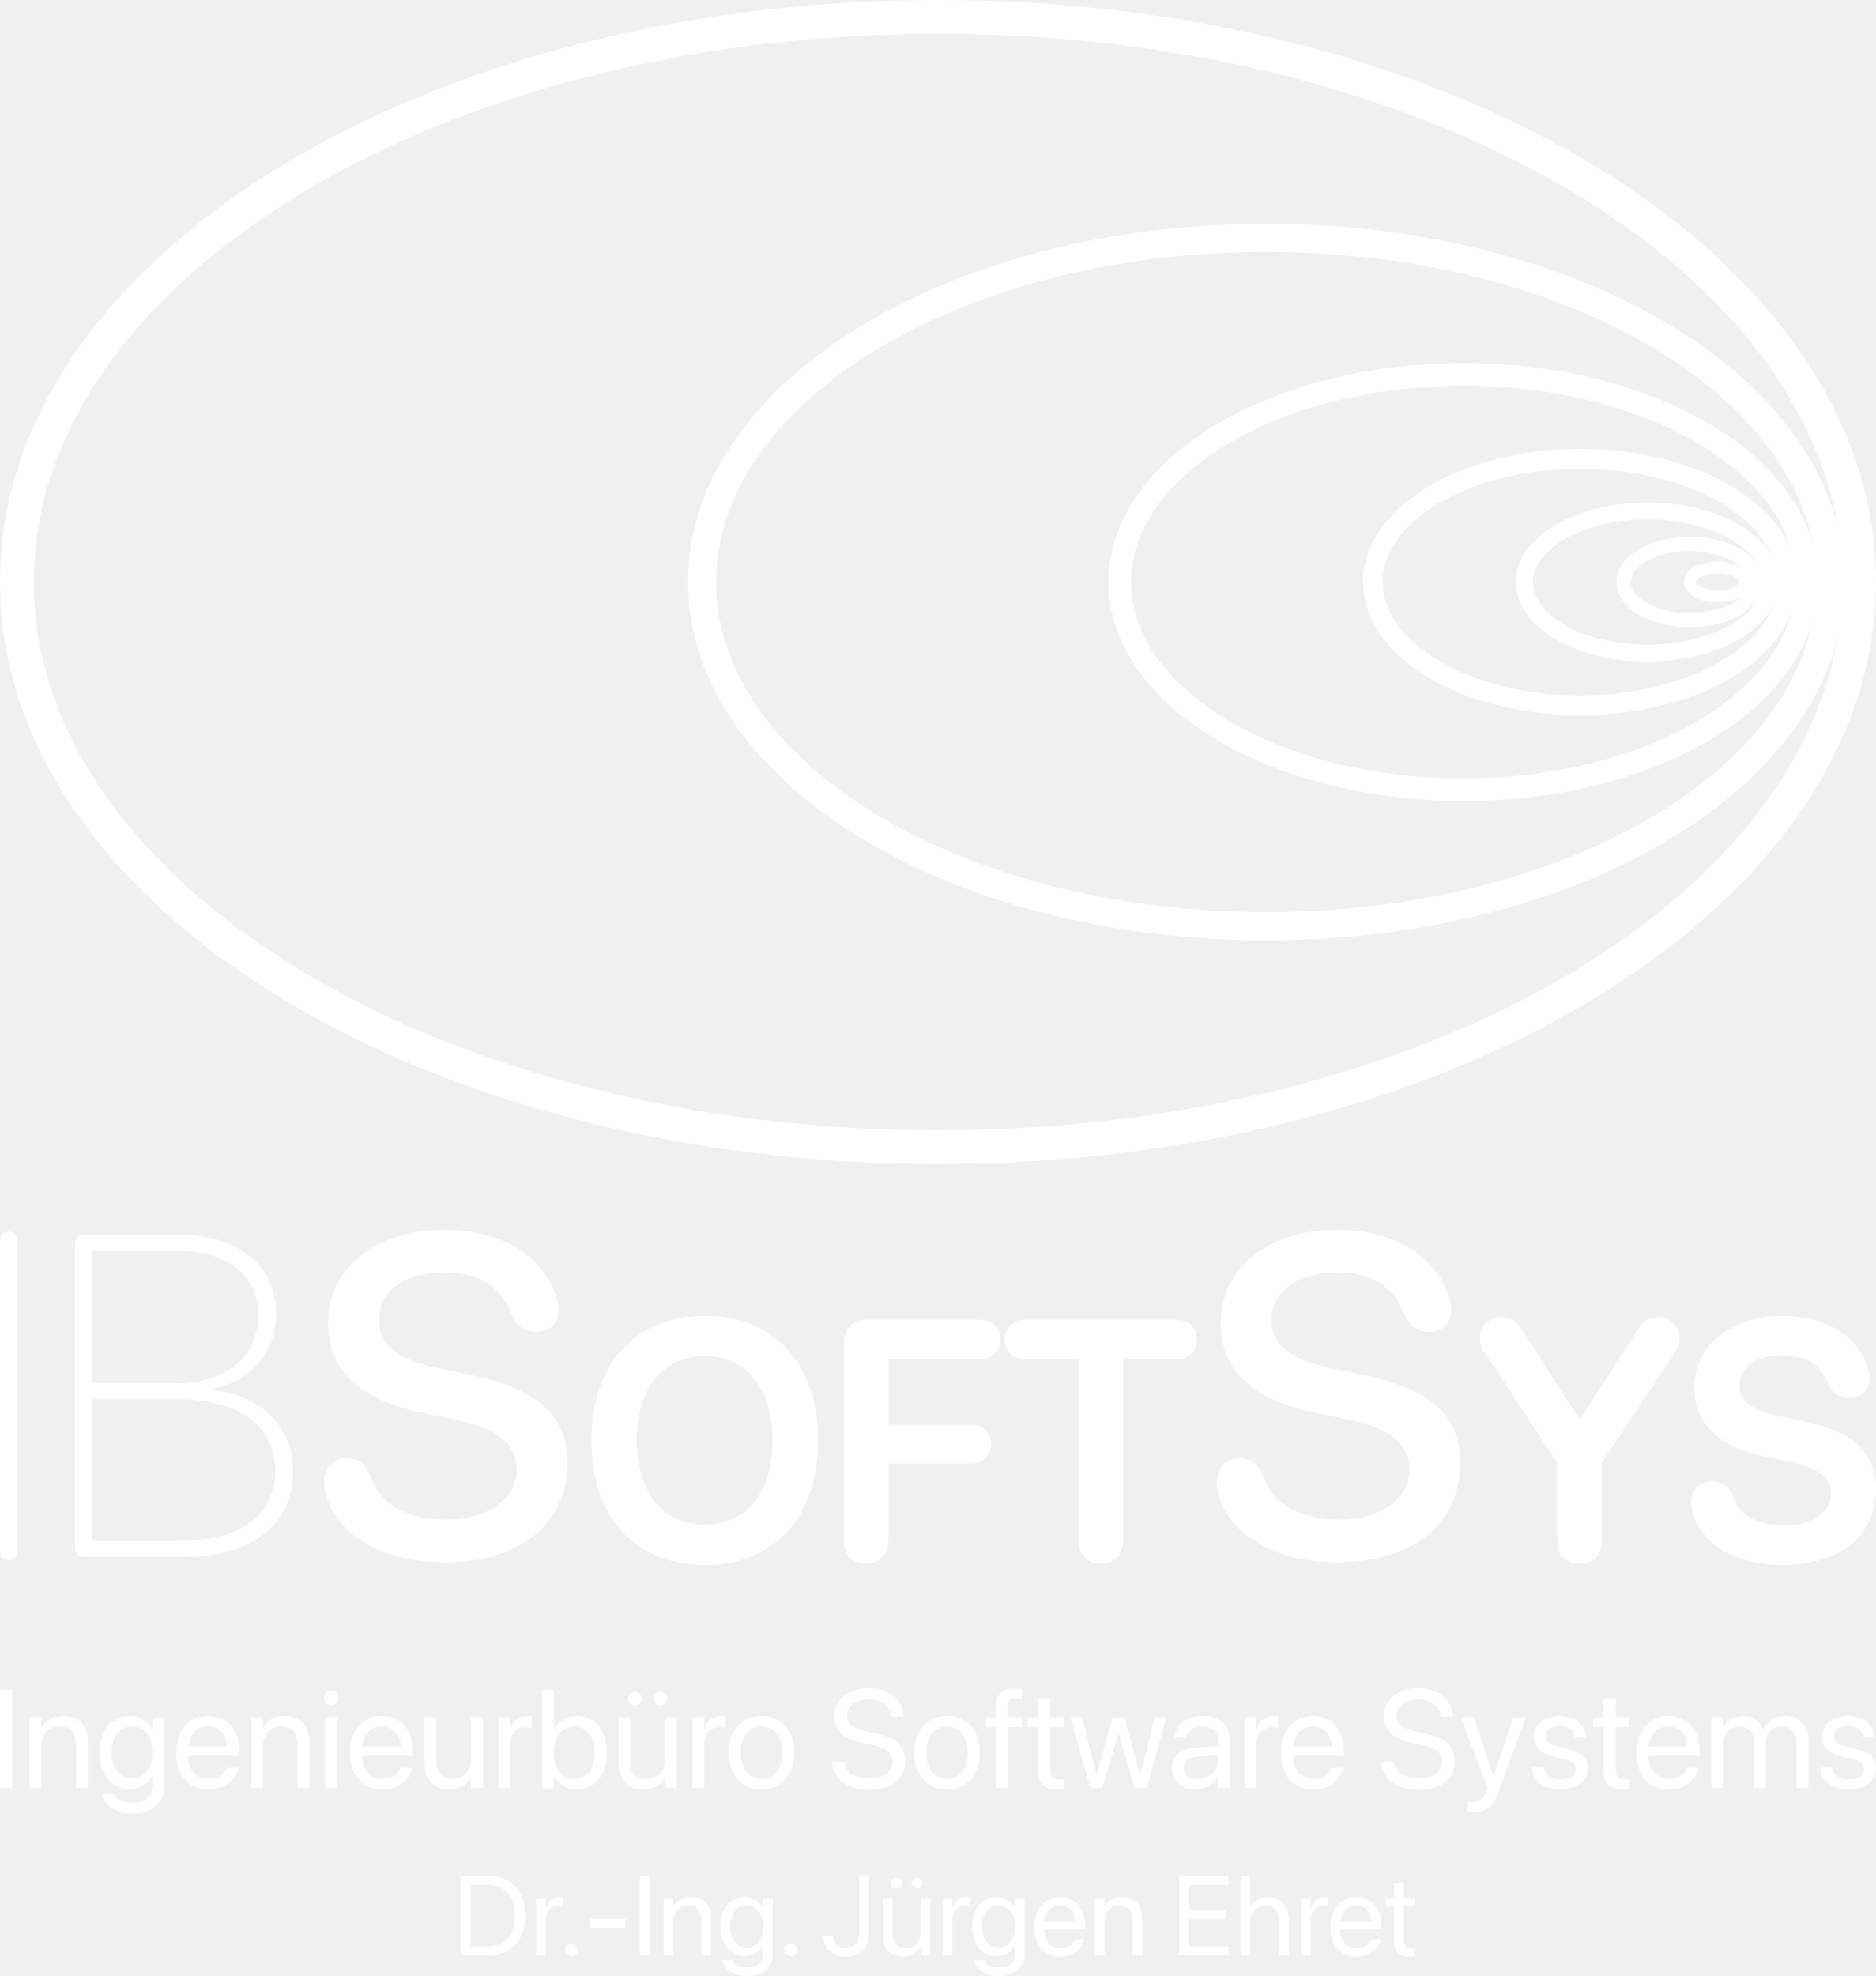
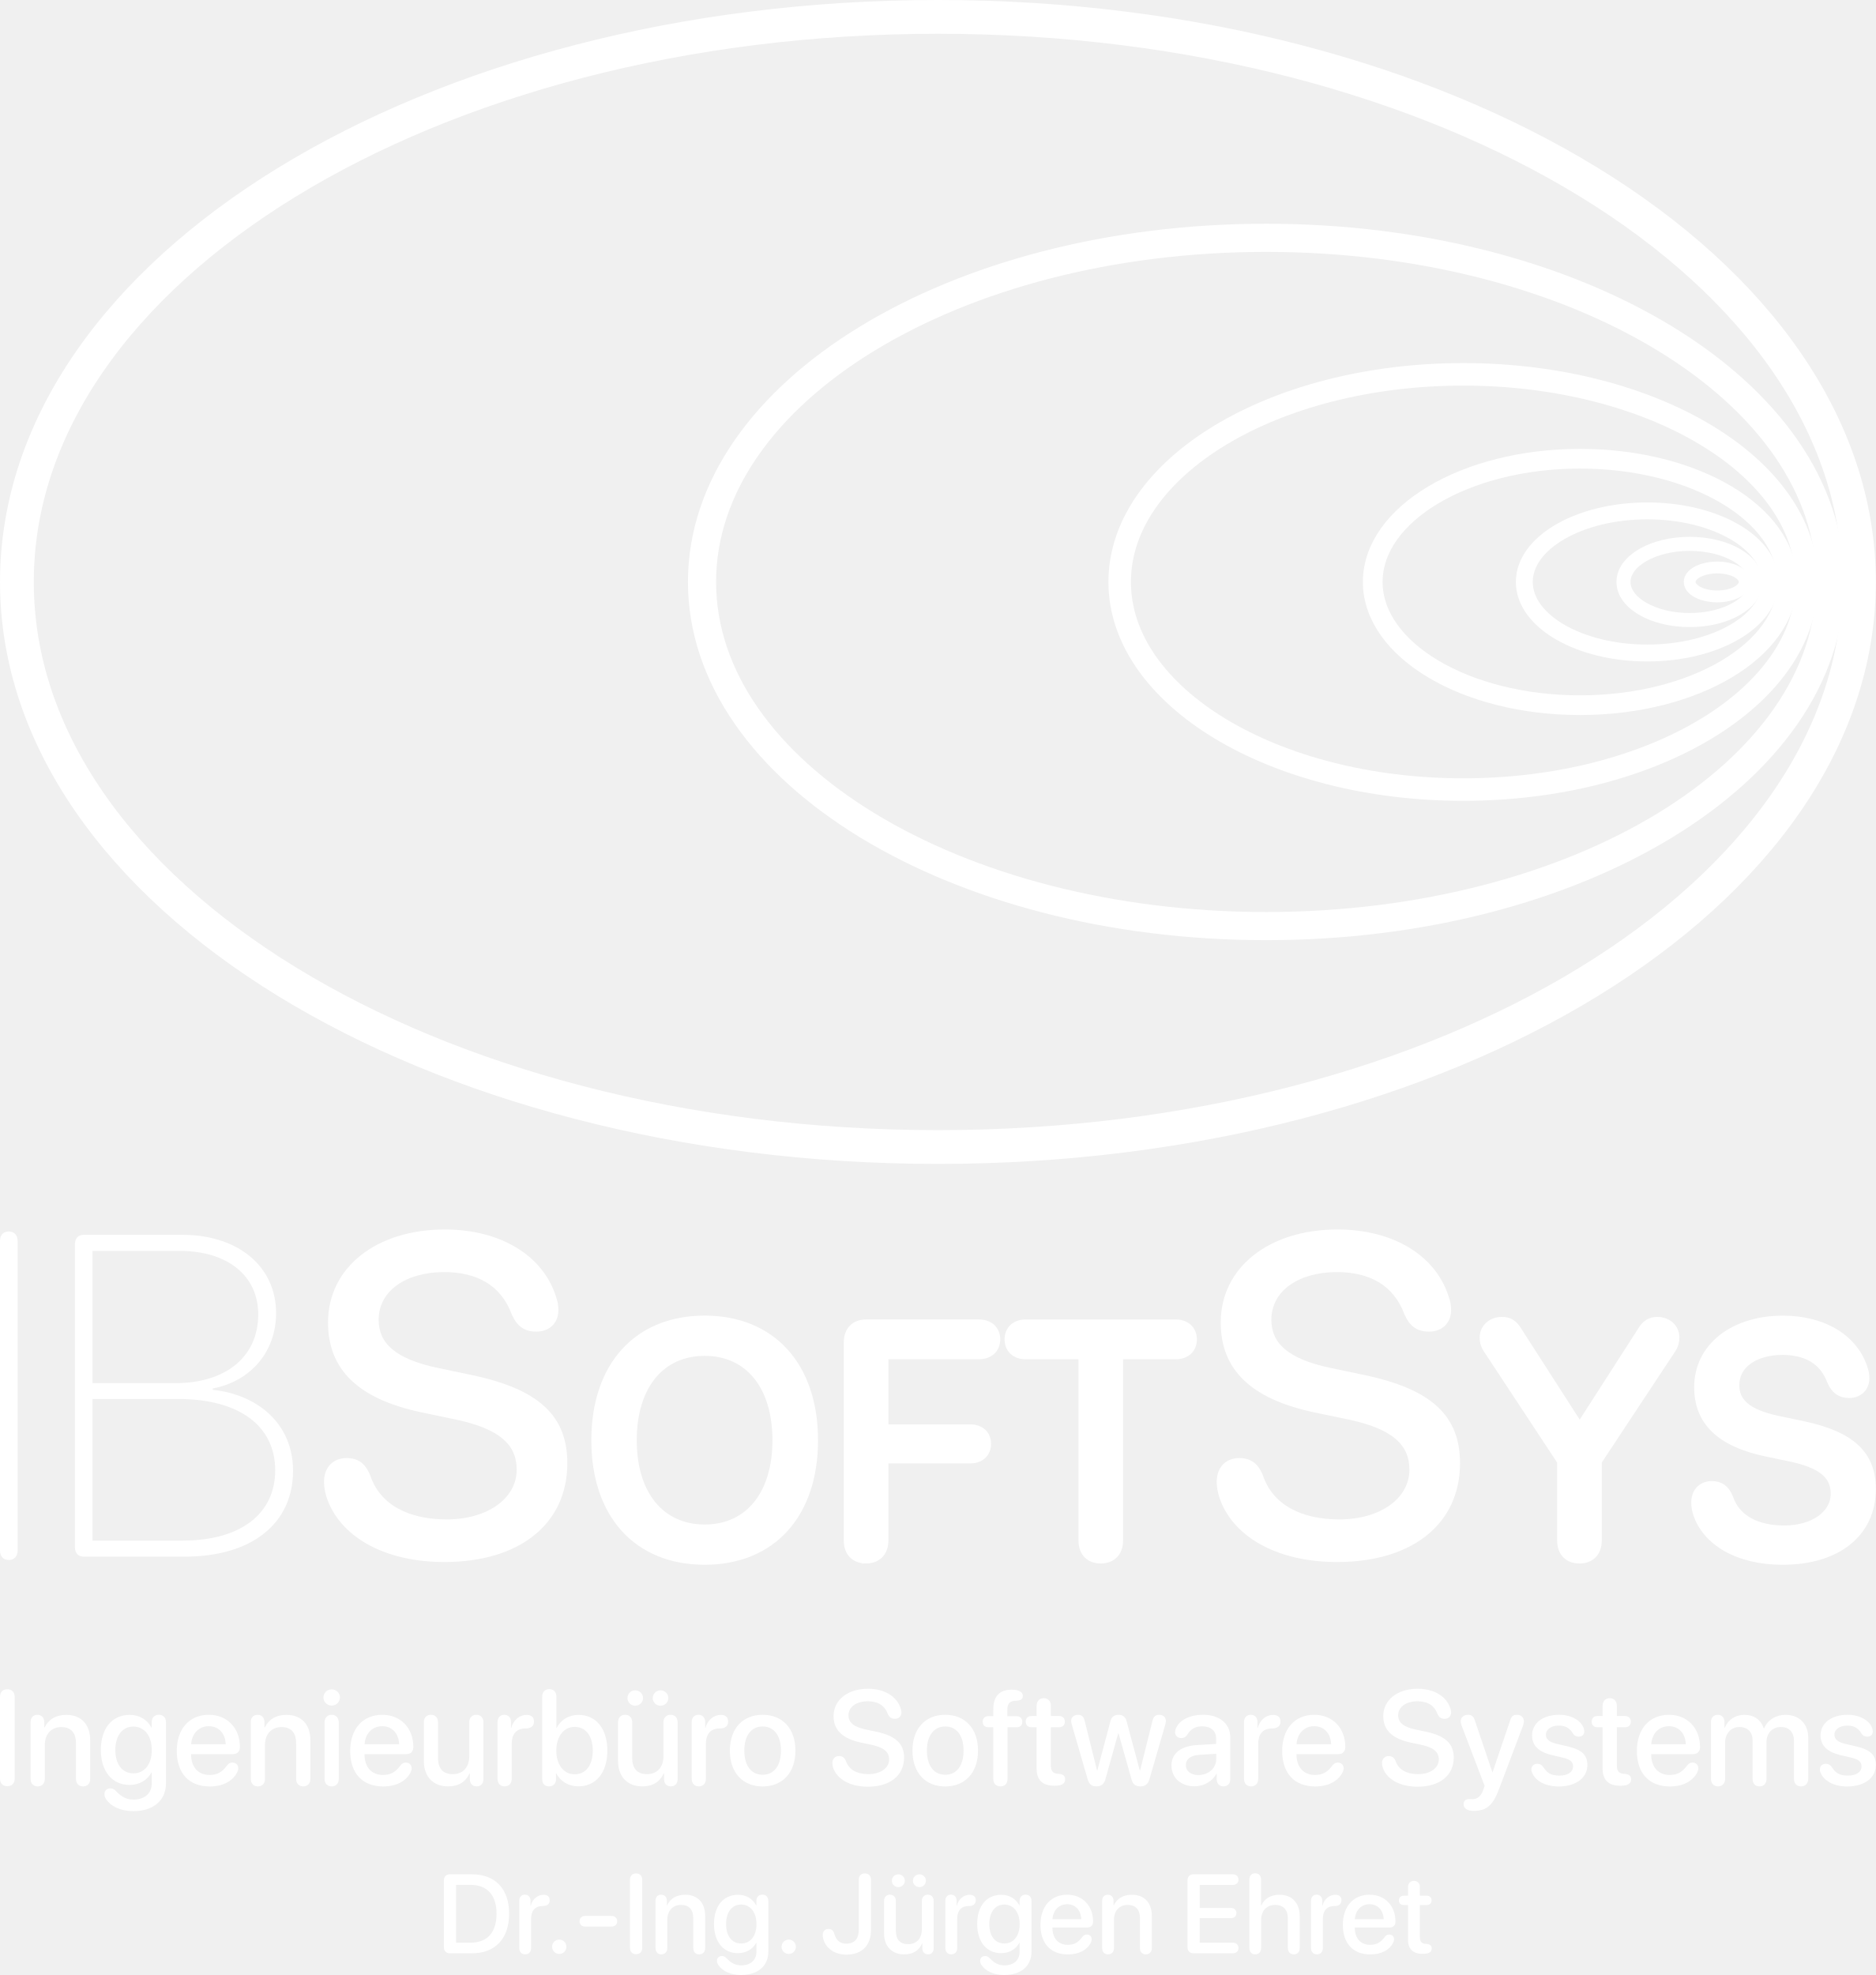
- <svg xmlns="http://www.w3.org/2000/svg" width="333.173" height="350.857" viewBox="0 0 88.152 92.831">
+ <svg xmlns="http://www.w3.org/2000/svg" width="333.173" height="350.737" viewBox="0 0 88.152 92.799">
  <defs>
    <path id="G" d="M-42 1608h588v290H-42z" />
    <path id="b" d="M1600.665 5530.211h158.58v94.55H1600.665z" />
    <path id="a" d="M157-13h55v40h-55z" />
    <path id="c" d="M157-13h55v40h-55z" />
    <path id="d" d="M1600.665 5530.211h158.58v94.55H1600.665z" />
    <path id="e" d="M157-13h55v40h-55z" />
    <path id="f" d="M1600.665 5530.211h158.58v94.55H1600.665z" />
    <path id="g" d="M157-13h55v40h-55z" />
    <path id="h" d="M1600.665 5530.211h158.58v94.55H1600.665z" />
    <path id="i" d="M157-13h55v40h-55z" />
    <path id="j" d="M1600.665 5530.211h158.58v94.55H1600.665z" />
    <path id="k" d="M157-13h55v40h-55z" />
    <path id="l" d="M1600.665 5530.211h158.58v94.55H1600.665z" />
    <path id="m" d="M157-13h55v40h-55z" />
    <path id="n" d="M1600.665 5530.211h158.58v94.55H1600.665z" />
    <path id="o" d="M157-13h55v40h-55z" />
    <path id="p" d="M1600.665 5530.211h158.58v94.55H1600.665z" />
    <path id="q" d="M157-13h55v40h-55z" />
    <path id="r" d="M1600.665 5530.211h158.58v94.55H1600.665z" />
    <path id="s" d="M157-13h55v40h-55z" />
    <path id="t" d="M1600.665 5530.211h158.58v94.55H1600.665z" />
    <path id="u" d="M157-13h55v40h-55z" />
    <path id="v" d="M1600.665 5530.211h158.58v94.55H1600.665z" />
    <path id="w" d="M157-13h55v40h-55z" />
    <path id="x" d="M1600.665 5530.211h158.58v94.55H1600.665z" />
    <path id="y" d="M157-13h55v40h-55z" />
    <path id="z" d="M1600.665 5530.211h158.58v94.55H1600.665z" />
    <path id="A" d="M157-13h55v40h-55z" />
    <path id="B" d="M1600.665 5530.211h158.58v94.55H1600.665z" />
    <path id="C" d="M157-13h55v40h-55z" />
    <path id="D" d="M1600.665 5530.211h158.58v94.55H1600.665z" />
    <path id="E" d="M157-13h55v40h-55z" />
    <path id="F" d="M1600.665 5530.211h158.58v94.55H1600.665z" />
    <marker id="H" orient="auto" refX="0" refY="0" style="overflow:visible">
      <path d="m0 0 5-5-17.5 5L5 5Z" style="fill:context-stroke;fill-rule:evenodd;stroke:context-stroke;stroke-width:1pt" transform="matrix(-.8 0 0 -.8 -10 0)" />
    </marker>
    <marker id="I" orient="auto" refX="0" refY="0" style="overflow:visible">
      <path d="m0 0 5-5-17.5 5L5 5Z" style="fill:context-stroke;fill-rule:evenodd;stroke:context-stroke;stroke-width:1pt" transform="matrix(-.8 0 0 -.8 -10 0)" />
    </marker>
  </defs>
  <g style="display:inline">
    <g transform="translate(-8.024842 -5.783887)">
      <ellipse cx="52.101" cy="33.128" rx="43.282" ry="26.551" style="font-variation-settings:normal;display:inline;fill:none;fill-opacity:1;stroke:#fff;stroke-width:1.587;stroke-linecap:butt;stroke-linejoin:miter;stroke-miterlimit:4;stroke-dasharray:none;stroke-dashoffset:0;stroke-opacity:1;stop-color:#000" />
      <ellipse cx="67.526" cy="33.128" rx="26.511" ry="16.17" style="font-variation-settings:normal;display:inline;fill:none;fill-opacity:1;stroke:#fff;stroke-width:1.323;stroke-linecap:butt;stroke-linejoin:miter;stroke-miterlimit:4;stroke-dasharray:none;stroke-dashoffset:0;stroke-opacity:1;stop-color:#000" />
      <ellipse cx="76.787" cy="33.128" rx="16.145" ry="9.755" style="font-variation-settings:normal;display:inline;fill:none;fill-opacity:1;stroke:#fff;stroke-width:1.058;stroke-linecap:butt;stroke-linejoin:miter;stroke-miterlimit:4;stroke-dasharray:none;stroke-dashoffset:0;stroke-opacity:1;stop-color:#000" />
      <ellipse cx="82.273" cy="33.128" rx="9.739" ry="5.79" style="font-variation-settings:normal;display:inline;fill:none;fill-opacity:1;stroke:#fff;stroke-width:.926;stroke-linecap:butt;stroke-linejoin:miter;stroke-miterlimit:4;stroke-dasharray:none;stroke-dashoffset:0;stroke-opacity:1;stop-color:#000" />
      <ellipse cx="85.437" cy="33.128" rx="5.78" ry="3.339" style="font-variation-settings:normal;display:inline;fill:none;fill-opacity:1;stroke:#fff;stroke-width:.794;stroke-linecap:butt;stroke-linejoin:miter;stroke-miterlimit:4;stroke-dasharray:none;stroke-dashoffset:0;stroke-opacity:1;stop-color:#000" />
      <ellipse cx="87.427" cy="33.128" rx="3.109" ry="1.79" style="font-variation-settings:normal;display:inline;fill:none;fill-opacity:1;stroke:#fff;stroke-width:.661;stroke-linecap:butt;stroke-linejoin:miter;stroke-miterlimit:4;stroke-dasharray:none;stroke-dashoffset:0;stroke-opacity:1;stop-color:#000" />
      <ellipse cx="88.722" cy="33.128" rx="1.293" ry=".68" style="font-variation-settings:normal;display:inline;fill:none;fill-opacity:1;stroke:#fff;stroke-width:.556;stroke-linecap:butt;stroke-linejoin:miter;stroke-miterlimit:4;stroke-dasharray:none;stroke-dashoffset:0;stroke-opacity:1;stop-color:#000" />
    </g>
    <path d="M8.434 81.73c.252 0 .419-.168.419-.44V66.733c0-.272-.168-.44-.419-.44s-.409.168-.409.44v14.556c0 .272.157.44.409.44zM11.955 81.572h4.737c3.175 0 5.104-1.561 5.104-4.035 0-2.19-1.635-3.574-3.773-3.804v-.063c1.802-.346 2.976-1.74 2.976-3.542 0-2.19-1.782-3.678-4.412-3.678h-4.632c-.252 0-.409.168-.409.44v14.242c0 .272.157.44.409.44zm.419-8.153v-6.214h4.087c2.253 0 3.699 1.163 3.699 2.987 0 1.991-1.53 3.228-3.898 3.228zm0 7.399v-6.655h4.024c2.871 0 4.559 1.268 4.559 3.353 0 2.033-1.614 3.301-4.339 3.301z" style="font-weight:200;font-size:19.05px;line-height:1.25;font-family:Lato;-inkscape-font-specification:&quot;SF Pro Rounded Ultra-Light&quot;;text-align:center;letter-spacing:0;text-anchor:middle;fill:#fff;stroke:none;stroke-width:.205" transform="translate(-8.024842 -8.42972)" />
    <path d="M28.911 81.824c3.532 0 5.774-1.792 5.774-4.642 0-2.201-1.299-3.469-4.475-4.139l-1.645-.346c-1.96-.419-2.746-1.153-2.746-2.253 0-1.383 1.31-2.243 3.081-2.243 1.509 0 2.662.597 3.175 1.991.241.545.587.807 1.153.807.608 0 1.037-.398 1.037-1.006 0-.22-.031-.398-.084-.545-.587-2.023-2.641-3.249-5.25-3.249-3.217 0-5.491 1.781-5.491 4.37 0 2.18 1.373 3.584 4.391 4.223l1.656.346c2.023.44 2.819 1.174 2.819 2.347 0 1.352-1.373 2.337-3.291 2.337-1.75 0-3.123-.66-3.595-2.075-.231-.566-.576-.807-1.111-.807-.639 0-1.058.44-1.058 1.121 0 .252.052.503.126.734.587 1.761 2.599 3.029 5.533 3.029z" style="font-weight:500;font-size:19.05px;line-height:1.25;font-family:Lato;-inkscape-font-specification:&quot;SF Pro Rounded Medium&quot;;text-align:center;letter-spacing:0;text-anchor:middle;fill:#fff;stroke:none;stroke-width:.205" transform="translate(-8.024842 -8.42972)" />
    <path d="M41.14 81.754c3.148 0 5.128-2.169 5.128-5.651 0-3.482-1.98-5.659-5.128-5.659-3.155 0-5.128 2.177-5.128 5.659 0 3.482 1.972 5.651 5.128 5.651zm0-1.494c-2.078 0-3.391-1.608-3.391-4.157 0-2.556 1.312-4.164 3.391-4.164 2.078 0 3.383 1.608 3.383 4.164 0 2.549-1.305 4.157-3.383 4.157zM48.725 81.694c.523 0 .85-.334.85-.88v-3.823h4.058c.455 0 .766-.281.766-.721 0-.432-.311-.713-.766-.713h-4.058v-3.459h4.46c.47 0 .796-.288.796-.736 0-.448-.319-.736-.796-.736h-5.31c-.531 0-.85.334-.85.88v9.307c0 .546.319.88.85.88zM59.754 81.694c.523 0 .85-.334.85-.88v-8.715h2.678c.47 0 .789-.288.789-.736 0-.448-.319-.736-.789-.736h-7.062c-.47 0-.789.288-.789.736 0 .448.319.736.789.736h2.685v8.715c0 .546.319.88.85.88z" style="font-weight:500;font-size:20.108px;line-height:1.25;font-family:Lato;-inkscape-font-specification:&quot;SF Pro Rounded Medium&quot;;text-align:center;letter-spacing:0;text-anchor:middle;fill:#fff;stroke:#fff;stroke-width:.397;stroke-miterlimit:4;stroke-dasharray:none;stroke-opacity:1" transform="translate(-8.024842 -8.42972)" />
    <path d="M70.862 81.824c3.532 0 5.774-1.792 5.774-4.642 0-2.201-1.299-3.469-4.475-4.139l-1.645-.346c-1.96-.419-2.746-1.153-2.746-2.253 0-1.383 1.31-2.243 3.081-2.243 1.509 0 2.662.597 3.175 1.991.241.545.587.807 1.153.807.608 0 1.037-.398 1.037-1.006 0-.22-.031-.398-.084-.545-.587-2.023-2.641-3.249-5.25-3.249-3.217 0-5.491 1.781-5.491 4.37 0 2.18 1.373 3.584 4.391 4.223l1.656.346c2.023.44 2.819 1.174 2.819 2.347 0 1.352-1.373 2.337-3.291 2.337-1.75 0-3.123-.66-3.595-2.075-.231-.566-.576-.807-1.111-.807-.639 0-1.058.44-1.058 1.121 0 .252.052.503.126.734.587 1.761 2.599 3.029 5.533 3.029z" style="font-weight:500;font-size:27.781px;line-height:1.25;font-family:Lato;-inkscape-font-specification:&quot;SF Pro Rounded Medium&quot;;text-align:center;letter-spacing:0;text-anchor:middle;fill:#fff;stroke:none;stroke-width:.205" transform="translate(-8.024842 -8.42972)" />
    <path d="M82.249 81.694c.531 0 .85-.334.85-.88v-3.724l3.474-5.257c.129-.197.174-.372.174-.561 0-.44-.364-.766-.834-.766-.334 0-.546.137-.751.478L82.287 75.459h-.053l-2.875-4.475c-.212-.349-.41-.478-.759-.478-.478 0-.842.326-.842.774 0 .19.046.364.174.554l3.466 5.257v3.724c0 .546.326.88.85.88zM91.799 81.754c2.556 0 4.179-1.297 4.179-3.36 0-1.593-.941-2.511-3.239-2.996l-1.191-.25c-1.418-.303-1.987-.834-1.987-1.631 0-1.001.948-1.623 2.23-1.623 1.092 0 1.927.432 2.298 1.441.174.394.425.584.834.584.44 0 .751-.288.751-.728 0-.159-.023-.288-.061-.394-.425-1.464-1.911-2.351-3.8-2.351-2.329 0-3.975 1.289-3.975 3.163 0 1.578.994 2.594 3.178 3.057l1.198.25c1.464.319 2.04.85 2.04 1.699 0 .979-.994 1.691-2.382 1.691-1.267 0-2.26-.478-2.602-1.502-.167-.41-.417-.584-.804-.584-.463 0-.766.319-.766.812 0 .182.038.364.091.531.425 1.274 1.881 2.192 4.005 2.192z" style="font-weight:500;font-size:20.108px;line-height:1.25;font-family:Lato;-inkscape-font-specification:&quot;SF Pro Rounded Medium&quot;;text-align:center;letter-spacing:0;text-anchor:middle;fill:#fff;stroke:#fff;stroke-width:.397;stroke-miterlimit:4;stroke-dasharray:none;stroke-opacity:1" transform="translate(-8.024842 -8.42972)" />
-     <path d="M8.025 89.788h.576v-4.619h-.576ZM9.411 89.788h.557V87.829c0-.567.342-.941.867-.941.512 0 .765.298.765.839v2.061h.557v-2.16c0-.759-.422-1.232-1.152-1.232-.506 0-.845.227-1.024.538h-.013v-.474h-.557ZM14.276 90.973c.903 0 1.469-.506 1.469-1.277v-3.236h-.557v.563h-.013c-.205-.371-.576-.627-1.047-.627-.845 0-1.424.672-1.424 1.706v.003c0 1.04.573 1.716 1.411 1.716.477 0 .861-.237 1.059-.605h.013v.426c0 .515-.333.839-.919.839-.454 0-.771-.147-.877-.387l-.013-.029H12.819l.006.029c.109.493.627.88 1.45.88zm-.038-1.645c-.592 0-.963-.467-.963-1.223v-.003c0-.739.371-1.213.963-1.213.563 0 .951.48.951 1.213v.003c0 .739-.384 1.223-.951 1.223zM17.835 89.852c.727 0 1.271-.435 1.379-.986l.006-.032h-.547l-.01.029c-.096.285-.394.496-.816.496-.592 0-.97-.4-.983-1.085h2.397v-.205c0-.999-.554-1.674-1.463-1.674-.909 0-1.498.707-1.498 1.738v.003c0 1.047.576 1.716 1.533 1.716zm-.038-2.964c.486 0 .845.304.899.951h-1.821c.061-.621.438-.951.922-.951zM19.819 89.788h.557V87.829c0-.567.342-.941.867-.941.512 0 .765.298.765.839v2.061h.557v-2.16c0-.759-.422-1.232-1.152-1.232-.506 0-.845.227-1.024.538h-.013v-.474h-.557zM23.59 85.896c.195 0 .349-.157.349-.349 0-.195-.154-.349-.349-.349-.192 0-.349.154-.349.349 0 .192.157.349.349.349zm-.278 3.892h.557v-3.329h-.557zM26.003 89.852c.727 0 1.271-.435 1.379-.986l.006-.032h-.547l-.01.029c-.096.285-.394.496-.816.496-.592 0-.97-.4-.983-1.085h2.397v-.205c0-.999-.554-1.674-1.463-1.674-.909 0-1.498.707-1.498 1.738v.003c0 1.047.576 1.716 1.533 1.716zm-.038-2.964c.486 0 .845.304.899.951h-1.821c.061-.621.438-.951.922-.951zM29.123 89.852c.506 0 .845-.227 1.024-.538h.013v.474h.557v-3.329h-.557v1.959c0 .567-.342.941-.867.941-.512 0-.765-.298-.765-.839v-2.061h-.557v2.16c0 .759.422 1.232 1.152 1.232zM31.444 89.788h.557v-2.055c0-.506.282-.807.714-.807.134 0 .253.016.298.032v-.541c-.045-.006-.128-.022-.224-.022-.374 0-.663.243-.775.627h-.013v-.563h-.557zM35.121 89.852c.851 0 1.415-.679 1.415-1.728v-.003c0-1.05-.57-1.725-1.405-1.725-.47 0-.858.237-1.066.621h-.013V85.17h-.557v4.619h.557v-.563h.013c.208.387.579.627 1.056.627zm-.109-.493c-.563 0-.963-.49-.963-1.235v-.003c0-.743.403-1.232.963-1.232.589 0 .954.474.954 1.232v.003c0 .765-.365 1.235-.954 1.235zM37.864 85.909c.179 0 .32-.144.32-.323s-.141-.32-.32-.32c-.179 0-.323.141-.323.32s.144.323.323.323zm1.191 0c.182 0 .323-.144.323-.323s-.141-.32-.323-.32c-.176 0-.32.141-.32.32s.144.323.32.323zm-.816 3.943c.506 0 .845-.227 1.024-.538h.013v.474h.557v-3.329h-.557v1.959c0 .567-.342.941-.867.941-.512 0-.765-.298-.765-.839v-2.061h-.557v2.16c0 .759.422 1.232 1.152 1.232zM40.559 89.788h.557v-2.055c0-.506.282-.807.714-.807.134 0 .253.016.298.032v-.541c-.045-.006-.128-.022-.224-.022-.374 0-.663.243-.775.627h-.013v-.563h-.557zM43.808 89.852c.919 0 1.54-.666 1.54-1.728v-.006c0-1.063-.624-1.722-1.543-1.722-.919 0-1.54.663-1.54 1.722v.006c0 1.059.618 1.728 1.543 1.728zm.003-.493c-.589 0-.976-.451-.976-1.235v-.006c0-.778.39-1.229.97-1.229.589 0 .973.448.973 1.229v.006c0 .781-.381 1.235-.967 1.235zM48.852 89.865c1.056 0 1.706-.518 1.706-1.338v-.003c0-.704-.397-1.088-1.344-1.296l-.512-.112c-.602-.131-.88-.368-.88-.746v-.003c0-.445.403-.739 1.021-.743.586 0 .979.278 1.05.749l.006.045h.576l-.003-.048c-.051-.755-.711-1.277-1.613-1.277-.951 0-1.623.531-1.626 1.29v.003c0 .675.422 1.082 1.325 1.28l.512.112c.634.141.899.368.899.775v.003c0 .477-.419.778-1.085.778-.669 0-1.117-.285-1.184-.749l-.006-.045h-.576l.003.045c.058.791.733 1.28 1.732 1.28zM52.527 89.852c.919 0 1.54-.666 1.54-1.728v-.006c0-1.063-.624-1.722-1.543-1.722-.919 0-1.54.663-1.54 1.722v.006c0 1.059.618 1.728 1.543 1.728zm.003-.493c-.589 0-.976-.451-.976-1.235v-.006c0-.778.39-1.229.97-1.229.589 0 .973.448.973 1.229v.006c0 .781-.381 1.235-.967 1.235zM54.809 89.788h.557v-2.868h.679v-.461h-.685v-.406c0-.33.154-.486.461-.486.086 0 .173.003.24.013v-.451c-.083-.013-.214-.022-.339-.022-.615 0-.912.304-.912.944v.41h-.464v.461h.464zM57.708 89.852c.109 0 .227-.013.298-.022v-.451c-.048.003-.112.013-.179.013-.298 0-.454-.099-.454-.454v-2.016h.634v-.461h-.634v-.899h-.576v.899h-.486v.461h.486v2.02c0 .637.301.912.912.912zM59.257 89.788h.567l.749-2.577h.013l.752 2.577h.567l.928-3.329h-.551l-.666 2.708h-.013l-.755-2.708h-.538l-.752 2.708h-.013l-.666-2.708h-.554zM64.193 89.852c.445 0 .845-.24 1.04-.605h.013v.541h.557v-2.301c0-.666-.493-1.091-1.28-1.091-.784 0-1.261.442-1.309.989l-.003.035h.538l.006-.029c.064-.298.333-.503.762-.503.464 0 .73.246.73.653v.278l-.954.054c-.765.045-1.207.4-1.207.967v.006c0 .605.445 1.005 1.107 1.005zm-.538-1.005v-.006c0-.31.256-.509.701-.535l.89-.054v.272c0 .483-.403.845-.928.845-.4 0-.663-.202-.663-.522zM66.51 89.788h.557v-2.055c0-.506.282-.807.714-.807.134 0 .253.016.298.032v-.541c-.045-.006-.128-.022-.224-.022-.374 0-.663.243-.775.627h-.013v-.563h-.557zM69.749 89.852c.727 0 1.271-.435 1.379-.986l.006-.032h-.547l-.01.029c-.096.285-.394.496-.816.496-.592 0-.97-.4-.983-1.085h2.397v-.205c0-.999-.554-1.674-1.463-1.674-.909 0-1.498.707-1.498 1.738v.003c0 1.047.576 1.716 1.533 1.716zm-.038-2.964c.486 0 .845.304.899.951h-1.821c.061-.621.438-.951.922-.951zM74.675 89.865c1.056 0 1.706-.518 1.706-1.338v-.003c0-.704-.397-1.088-1.344-1.296l-.512-.112c-.602-.131-.88-.368-.88-.746v-.003c0-.445.403-.739 1.021-.743.586 0 .979.278 1.05.749l.006.045h.576l-.003-.048c-.051-.755-.711-1.277-1.613-1.277-.951 0-1.623.531-1.626 1.29v.003c0 .675.422 1.082 1.325 1.28l.512.112c.634.141.899.368.899.775v.003c0 .477-.419.778-1.085.778-.669 0-1.117-.285-1.184-.749l-.006-.045h-.576l.003.045c.058.791.733 1.28 1.732 1.28zM77.29 90.908c.602 0 .893-.275 1.13-.912l1.299-3.537h-.586l-.922 2.772h-.013l-.919-2.772h-.595l1.235 3.332-.067.189c-.134.378-.33.467-.682.467-.067 0-.131-.01-.179-.019v.454c.07.013.189.026.298.026zM81.339 89.852c.743 0 1.293-.41 1.293-.992v-.003c0-.474-.243-.739-.915-.903l-.528-.128c-.368-.09-.519-.246-.519-.474v-.003c0-.294.25-.49.653-.49.413 0 .659.214.704.538l.003.022h.531l-.003-.042c-.042-.557-.506-.983-1.235-.983-.72 0-1.223.406-1.223.979v.003c0 .48.304.771.931.922l.528.128c.378.093.502.227.502.467v.003c0 .301-.269.49-.72.49-.454 0-.701-.195-.768-.528l-.006-.032h-.557l.003.029c.067.595.541.995 1.325.995zM84.286 89.852c.109 0 .227-.013.298-.022v-.451c-.048.003-.112.013-.179.013-.298 0-.454-.099-.454-.454v-2.016h.634v-.461h-.634v-.899h-.576v.899h-.486v.461h.486v2.02c0 .637.301.912.912.912zM86.457 89.852c.727 0 1.271-.435 1.379-.986l.006-.032h-.547l-.01.029c-.096.285-.394.496-.816.496-.592 0-.97-.4-.983-1.085h2.397v-.205c0-.999-.554-1.674-1.463-1.674-.909 0-1.498.707-1.498 1.738v.003c0 1.047.576 1.716 1.533 1.716zm-.038-2.964c.486 0 .845.304.899.951h-1.821c.061-.621.438-.951.922-.951zM88.441 89.788h.557v-2.087c0-.464.32-.813.762-.813.413 0 .682.266.682.669v2.231h.557v-2.116c0-.454.31-.784.752-.784.438 0 .691.272.691.73v2.17h.557v-2.298c0-.663-.426-1.095-1.085-1.095-.467 0-.858.24-1.043.64h-.013c-.144-.406-.48-.64-.935-.64-.429 0-.762.221-.912.551h-.013v-.486h-.557zM94.884 89.852c.743 0 1.293-.41 1.293-.992v-.003c0-.474-.243-.739-.915-.903l-.528-.128c-.368-.09-.518-.246-.518-.474v-.003c0-.294.25-.49.653-.49.413 0 .659.214.704.538l.003.022h.531l-.003-.042c-.042-.557-.506-.983-1.235-.983-.72 0-1.223.406-1.223.979v.003c0 .48.304.771.931.922l.528.128c.378.093.503.227.503.467v.003c0 .301-.269.49-.72.49-.454 0-.701-.195-.768-.528l-.006-.032h-.557l.003.029c.067.595.541.995 1.325.995z" style="font-size:8.467px;line-height:1.25;font-family:&quot;SF Pro Display&quot;;-inkscape-font-specification:&quot;SF Pro Display&quot;;text-align:center;letter-spacing:0;text-anchor:middle;fill:#fff;fill-opacity:1;stroke:none;stroke-width:.205" transform="translate(-8.024842 -5.783887)" />
-     <path d="M24.419 97.982h1.552c1.373 0 2.18-.855 2.18-2.311v-.006c0-1.45-.813-2.301-2.18-2.301h-1.552zm.576-.519v-3.582h.938c1.047 0 1.629.637 1.629 1.789v.006c0 1.146-.583 1.786-1.629 1.786zM28.787 97.982h.557V95.927c0-.506.282-.807.714-.807.134 0 .253.016.298.032v-.541c-.045-.006-.128-.022-.224-.022-.374 0-.663.243-.775.627h-.013v-.563h-.557ZM30.833 98.027c.205 0 .365-.16.365-.365 0-.205-.16-.365-.365-.365s-.365.16-.365.365c0 .205.16.365.365.365zM31.918 96.369h2.048v-.519h-2.048zM34.801 97.982h.576v-4.619h-.576zM36.187 97.982h.557v-1.959c0-.567.342-.941.867-.941.512 0 .765.298.765.839v2.061h.557v-2.16c0-.759-.422-1.232-1.152-1.232-.506 0-.845.227-1.024.538h-.013v-.474h-.557zM41.052 99.166c.903 0 1.469-.506 1.469-1.277v-3.236h-.557v.563h-.013c-.205-.371-.576-.627-1.047-.627-.845 0-1.424.672-1.424 1.706v.003c0 1.04.573 1.716 1.411 1.716.477 0 .861-.237 1.059-.605h.013v.426c0 .515-.333.839-.919.839-.454 0-.771-.147-.877-.387l-.013-.029h-.56l.006.029c.109.493.627.88 1.45.88zm-.038-1.645c-.592 0-.963-.467-.963-1.223v-.003c0-.739.371-1.213.963-1.213.563 0 .951.48.951 1.213v.003c0 .739-.384 1.223-.951 1.223zM43.584 98.027c.205 0 .365-.16.365-.365 0-.205-.16-.365-.365-.365s-.365.16-.365.365c0 .205.16.365.365.365zM46.749 98.059c.855 0 1.36-.519 1.36-1.392v-3.303h-.576v3.297c0 .563-.275.867-.787.867-.458 0-.685-.291-.72-.64l-.003-.032h-.576l.003.045c.048.663.499 1.159 1.299 1.159zM49.688 94.103c.179 0 .32-.144.32-.323s-.141-.32-.32-.32c-.179 0-.323.141-.323.32s.144.323.323.323zm1.191 0c.182 0 .323-.144.323-.323s-.141-.32-.323-.32c-.176 0-.32.141-.32.32s.144.323.32.323zm-.816 3.943c.506 0 .845-.227 1.024-.538h.013v.474h.557v-3.329h-.557v1.959c0 .567-.342.941-.867.941-.512 0-.765-.298-.765-.839v-2.061h-.557v2.16c0 .759.422 1.232 1.152 1.232zM52.383 97.982h.557V95.927c0-.506.282-.807.714-.807.134 0 .253.016.298.032v-.541c-.045-.006-.128-.022-.224-.022-.374 0-.663.243-.775.627h-.013v-.563h-.557zM55.66 99.166c.903 0 1.469-.506 1.469-1.277v-3.236h-.557v.563h-.013c-.205-.371-.576-.627-1.047-.627-.845 0-1.424.672-1.424 1.706v.003c0 1.04.573 1.716 1.411 1.716.477 0 .861-.237 1.059-.605h.013v.426c0 .515-.333.839-.919.839-.454 0-.771-.147-.877-.387l-.013-.029h-.56l.006.029c.109.493.627.88 1.45.88zm-.038-1.645c-.592 0-.963-.467-.963-1.223v-.003c0-.739.371-1.213.963-1.213.563 0 .951.48.951 1.213v.003c0 .739-.384 1.223-.951 1.223zM59.219 98.046c.727 0 1.271-.435 1.379-.986l.006-.032h-.547l-.01.029c-.096.285-.394.496-.816.496-.592 0-.97-.4-.983-1.085h2.397v-.205c0-.999-.554-1.674-1.463-1.674-.909 0-1.498.707-1.498 1.738v.003c0 1.047.576 1.716 1.533 1.716zm-.038-2.964c.486 0 .845.304.899.951h-1.821c.061-.621.438-.951.922-.951zM61.203 97.982h.557v-1.959c0-.567.342-.941.867-.941.512 0 .765.298.765.839v2.061h.557v-2.16c0-.759-.422-1.232-1.152-1.232-.506 0-.845.227-1.024.538h-.013v-.474h-.557zM66.091 97.982h2.861v-.519h-2.285v-1.588h2.167v-.512h-2.167v-1.482h2.285v-.519H66.091ZM69.656 97.982h.557v-1.943c0-.567.342-.957.858-.957.519 0 .826.355.826.957v1.943h.557v-2.039c0-.807-.483-1.354-1.191-1.354-.496 0-.858.221-1.037.595h-.013v-1.821h-.557zM73.161 97.982h.557V95.927c0-.506.282-.807.714-.807.134 0 .253.016.298.032v-.541c-.045-.006-.128-.022-.224-.022-.374 0-.663.243-.775.627h-.013v-.563h-.557zM76.4 98.046c.727 0 1.271-.435 1.379-.986l.006-.032h-.547l-.01.029c-.096.285-.394.496-.816.496-.592 0-.97-.4-.983-1.085h2.397v-.205c0-.999-.554-1.674-1.463-1.674-.909 0-1.498.707-1.498 1.738v.003c0 1.047.576 1.716 1.533 1.716zm-.038-2.964c.486 0 .845.304.899.951h-1.821c.061-.621.438-.951.922-.951zM79.466 98.046c.109 0 .227-.013.298-.022v-.451c-.048.003-.112.013-.179.013-.298 0-.454-.099-.454-.454v-2.016h.634v-.461h-.634v-.899h-.576v.899h-.486v.461h.486v2.02c0 .637.301.912.912.912z" style="font-size:8.467px;line-height:1.25;font-family:&quot;SF Pro Display&quot;;-inkscape-font-specification:&quot;SF Pro Display&quot;;text-align:center;letter-spacing:0;text-anchor:middle;fill:#fff;fill-opacity:1;stroke:none;stroke-width:.205" transform="matrix(.81 0 0 .81 1.872496 12.50642)" />
+     <g aria-label="Ingenieurbüro Software Systems Dr.-Ing. Jürgen Ehret" style="font-size:6.35px;line-height:1.25;font-family:&quot;SF Pro Rounded&quot;;-inkscape-font-specification:&quot;SF Pro Rounded&quot;;text-align:center;letter-spacing:0;text-anchor:middle;display:inline;stroke-width:.265">
+       <path d="M-10.92 131.163c.214 0 .347-.136.347-.36v-3.854c0-.223-.133-.36-.347-.36-.217 0-.347.136-.347.36v3.854c0 .223.13.36.347.36zM-9.487 131.173c.195 0 .335-.133.335-.353v-1.606c0-.505.304-.84.775-.84.465 0 .695.27.695.76v1.687c0 .22.14.353.335.353.198 0 .338-.133.338-.353v-1.817c0-.747-.412-1.206-1.132-1.206-.502 0-.843.223-1.02.595h-.016v-.257c0-.208-.133-.341-.326-.341-.195 0-.319.133-.319.338v2.688c0 .22.136.353.335.353zM-4.995 132.341c.97.009 1.563-.512 1.563-1.318v-2.887c0-.217-.143-.344-.335-.344-.192 0-.338.127-.338.344v.264h-.012c-.198-.369-.558-.602-1.02-.602-.843 0-1.37.636-1.37 1.656 0 1.008.533 1.65 1.355 1.65.465 0 .85-.233 1.032-.586h.016v.518c0 .456-.332.766-.877.76-.319-.006-.549-.127-.815-.406-.09-.09-.155-.124-.257-.124-.171 0-.285.112-.285.267 0 .077.019.146.062.22.223.353.691.583 1.284.589zm.022-1.783c-.515 0-.85-.419-.85-1.101 0-.679.335-1.107.85-1.107.524 0 .871.44.871 1.11 0 .67-.347 1.098-.871 1.098zM-1.364 131.176c.608 0 1.082-.245 1.296-.673.028-.065.047-.127.047-.18 0-.167-.118-.273-.279-.273-.096 0-.164.034-.236.118-.248.338-.477.465-.843.465-.533 0-.868-.372-.868-.967v-.015h1.972c.208 0 .332-.124.332-.341 0-.89-.598-1.516-1.467-1.516-.924 0-1.513.67-1.513 1.705 0 1.054.577 1.677 1.56 1.677zm-.881-1.994c.034-.508.369-.85.831-.85.465 0 .784.338.8.85zM.906 131.173c.195 0 .335-.133.335-.353v-1.606c0-.505.304-.84.775-.84.465 0 .695.27.695.76v1.687c0 .22.14.353.335.353.198 0 .338-.133.338-.353v-1.817c0-.747-.412-1.206-1.132-1.206-.502 0-.843.223-1.02.595h-.016v-.257c0-.208-.133-.341-.326-.341-.195 0-.319.133-.319.338v2.688c0 .22.136.353.335.353zM4.388 127.359c.217 0 .391-.174.391-.384 0-.214-.174-.381-.391-.381-.214 0-.388.167-.388.381 0 .211.174.384.388.384zm0 3.814c.202 0 .335-.14.335-.353v-2.67c0-.217-.133-.357-.335-.357-.202 0-.335.14-.335.357v2.67c0 .214.133.353.335.353zM6.822 131.176c.608 0 1.082-.245 1.296-.673.028-.065.047-.127.047-.18 0-.167-.118-.273-.279-.273-.096 0-.164.034-.236.118-.248.338-.477.465-.843.465-.533 0-.868-.372-.868-.967v-.015h1.972c.208 0 .332-.124.332-.341 0-.89-.598-1.516-1.467-1.516-.924 0-1.513.67-1.513 1.705 0 1.054.577 1.677 1.56 1.677zm-.881-1.994c.034-.508.369-.85.831-.85.465 0 .784.338.8.85zM9.885 131.173c.499 0 .831-.22 1.011-.611h.015v.273c0 .205.13.338.322.338.192 0 .319-.133.319-.341v-2.682c0-.223-.136-.357-.335-.357-.195 0-.335.133-.335.357v1.603c0 .508-.291.843-.775.843-.462 0-.698-.267-.698-.763v-1.684c0-.223-.14-.357-.335-.357-.198 0-.335.133-.335.357v1.814c0 .747.434 1.209 1.144 1.209zM12.552 131.173c.198 0 .335-.136.335-.353v-1.665c0-.406.186-.713.645-.716.14 0 .239-.028.307-.087.065-.053.099-.13.099-.236 0-.105-.028-.186-.09-.236-.056-.053-.146-.081-.264-.081-.326 0-.626.245-.716.611h-.015v-.279c0-.205-.13-.338-.316-.338-.189 0-.319.133-.319.338v2.688c0 .217.133.353.335.353zM14.645 131.173c.195 0 .332-.124.332-.335v-.279h.012c.202.378.574.611 1.048.611.831 0 1.364-.651 1.364-1.687 0-1.032-.536-1.684-1.358-1.684-.462 0-.837.229-1.032.608h-.015v-1.473c0-.22-.14-.353-.335-.353s-.335.133-.335.353v3.904c0 .211.127.335.319.335zm1.212-.571c-.505 0-.865-.44-.865-1.119 0-.673.36-1.119.865-1.119.527 0 .856.434.856 1.119 0 .691-.326 1.119-.856 1.119zM18.716 127.365c.205 0 .369-.161.369-.363 0-.202-.164-.363-.369-.363-.205 0-.366.161-.366.363 0 .202.161.363.366.363zm1.194 0c.205 0 .369-.161.369-.363 0-.202-.164-.363-.369-.363-.205 0-.366.161-.366.363 0 .202.161.363.366.363zm-.859 3.808c.499 0 .831-.22 1.011-.611h.015v.273c0 .205.13.338.322.338.192 0 .319-.133.319-.341v-2.682c0-.223-.136-.357-.335-.357-.195 0-.335.133-.335.357v1.603c0 .508-.291.843-.775.843-.462 0-.698-.267-.698-.763v-1.684c0-.223-.14-.357-.335-.357-.198 0-.335.133-.335.357v1.814c0 .747.434 1.209 1.144 1.209zM21.717 131.173c.198 0 .335-.136.335-.353v-1.665c0-.406.186-.713.645-.716.14 0 .239-.028.307-.087.065-.053.099-.13.099-.236 0-.105-.028-.186-.09-.236-.056-.053-.146-.081-.264-.081-.326 0-.626.245-.716.611h-.015v-.279c0-.205-.13-.338-.316-.338-.189 0-.319.133-.319.338v2.688c0 .217.133.353.335.353zM24.731 131.176c.933 0 1.547-.642 1.547-1.693 0-1.048-.617-1.69-1.547-1.69-.93 0-1.547.642-1.547 1.69 0 1.051.614 1.693 1.547 1.693zm0-.552c-.524 0-.865-.415-.865-1.141 0-.722.341-1.138.865-1.138.524 0 .865.415.865 1.138 0 .726-.338 1.141-.865 1.141zM29.698 131.188c1.045 0 1.708-.53 1.708-1.374 0-.651-.384-1.026-1.324-1.225l-.487-.102c-.58-.124-.812-.341-.812-.667 0-.409.388-.664.912-.664.446 0 .788.177.939.589.071.161.174.239.341.239.18 0 .307-.118.307-.298 0-.065-.009-.118-.025-.161-.174-.598-.781-.961-1.553-.961-.952 0-1.625.527-1.625 1.293 0 .645.406 1.06 1.299 1.25l.49.102c.598.13.834.347.834.695 0 .4-.406.691-.974.691-.518 0-.924-.195-1.064-.614-.068-.167-.171-.239-.329-.239-.189 0-.313.13-.313.332 0 .074.015.149.037.217.174.521.769.896 1.637.896zM33.35 131.176c.933 0 1.547-.642 1.547-1.693 0-1.048-.617-1.69-1.547-1.69-.93 0-1.547.642-1.547 1.69 0 1.051.614 1.693 1.547 1.693zm0-.552c-.524 0-.865-.415-.865-1.141 0-.722.341-1.138.865-1.138.524 0 .865.415.865 1.138 0 .726-.338 1.141-.865 1.141zM35.955 131.173c.202 0 .335-.127.335-.35v-2.44h.431c.158 0 .267-.093.267-.26 0-.161-.109-.264-.267-.264h-.44v-.295c0-.298.118-.431.4-.434.068 0 .124-.009.171-.022.109-.031.161-.096.161-.205 0-.18-.171-.295-.527-.295-.561.003-.868.298-.868.93v.319h-.233c-.158 0-.267.102-.267.264 0 .167.109.26.267.26h.233v2.44c0 .223.133.35.338.35zM37.663 130.332c0 .539.279.809.828.809h.034c.329 0 .484-.102.484-.304 0-.158-.096-.236-.288-.254l-.053-.003c-.242-.019-.332-.136-.332-.397v-1.801h.381c.174 0 .279-.099.279-.264 0-.164-.105-.267-.279-.267h-.381v-.484c0-.214-.133-.357-.335-.357-.205 0-.338.143-.338.357v.484h-.236c-.174 0-.279.099-.279.267 0 .164.105.264.279.264h.236zM40.482 131.173c.226 0 .366-.109.428-.338l.605-2.164h.015l.611 2.164c.062.239.192.338.425.338.22 0 .357-.109.422-.338l.744-2.564c.022-.077.031-.133.031-.189 0-.174-.127-.288-.322-.288-.167 0-.264.09-.307.279l-.586 2.347h-.015l-.623-2.322c-.047-.198-.177-.304-.378-.304-.205 0-.338.105-.384.304l-.62 2.322h-.012l-.586-2.347c-.043-.189-.143-.279-.31-.279-.195 0-.326.115-.326.288 0 .056.009.115.034.189l.744 2.564c.068.236.192.338.412.338zM45.12 131.169c.425 0 .84-.229 1.029-.592h.015v.276c.006.198.133.319.319.319.189 0 .322-.127.322-.338v-1.969c0-.654-.505-1.073-1.296-1.073-.586 0-1.079.236-1.25.605-.04.074-.059.149-.059.217 0 .167.121.279.288.279.118 0 .205-.043.273-.143.186-.298.4-.412.722-.412.409 0 .654.217.654.58v.251l-.896.053c-.772.043-1.212.394-1.212.964 0 .586.45.983 1.088.983zm.183-.53c-.357 0-.595-.186-.595-.471 0-.279.226-.456.626-.484l.806-.05v.257c0 .425-.369.747-.837.747zM47.787 131.173c.198 0 .335-.136.335-.353v-1.665c0-.406.186-.713.645-.716.14 0 .239-.028.307-.087.065-.053.099-.13.099-.236 0-.105-.028-.186-.09-.236-.056-.053-.146-.081-.264-.081-.326 0-.626.245-.716.611h-.015v-.279c0-.205-.13-.338-.316-.338-.189 0-.319.133-.319.338v2.688c0 .217.133.353.335.353zM50.813 131.176c.608 0 1.082-.245 1.296-.673.028-.065.047-.127.047-.18 0-.167-.118-.273-.279-.273-.096 0-.164.034-.236.118-.248.338-.477.465-.843.465-.533 0-.868-.372-.868-.967v-.015h1.972c.208 0 .332-.124.332-.341 0-.89-.598-1.516-1.467-1.516-.924 0-1.513.67-1.513 1.705 0 1.054.577 1.677 1.56 1.677zm-.881-1.994c.034-.508.369-.85.831-.85.465 0 .784.338.8.85zM55.644 131.188c1.045 0 1.708-.53 1.708-1.374 0-.651-.384-1.026-1.324-1.225l-.487-.102c-.58-.124-.812-.341-.812-.667 0-.409.388-.664.912-.664.446 0 .788.177.939.589.071.161.174.239.341.239.18 0 .307-.118.307-.298 0-.065-.009-.118-.025-.161-.174-.598-.781-.961-1.553-.961-.952 0-1.625.527-1.625 1.293 0 .645.406 1.06 1.299 1.25l.49.102c.598.13.834.347.834.695 0 .4-.406.691-.974.691-.518 0-.924-.195-1.064-.614-.068-.167-.171-.239-.329-.239-.189 0-.313.13-.313.332 0 .074.015.149.037.217.174.521.769.896 1.637.896zM58.298 132.329c.605 0 .912-.267 1.2-1.051l1.132-2.992c.022-.065.034-.133.034-.186 0-.18-.133-.307-.326-.307-.171 0-.264.074-.319.257l-.834 2.456h-.009l-.831-2.456c-.059-.186-.155-.257-.322-.257-.195 0-.341.127-.341.31 0 .053.012.121.037.189l1.091 2.856-.062.189c-.121.335-.31.437-.496.437-.078 0-.102-.003-.174-.003-.161 0-.26.093-.26.236 0 .208.171.322.481.322zM62.31 131.176c.806 0 1.349-.403 1.349-1.008 0-.484-.264-.729-.949-.887l-.505-.118c-.344-.081-.502-.223-.502-.428 0-.254.248-.431.608-.431.329 0 .527.13.673.378.065.105.161.143.27.143.167 0 .26-.099.26-.248 0-.031-.006-.062-.012-.099-.093-.384-.577-.685-1.166-.685-.775 0-1.287.391-1.287.98 0 .465.31.775.943.924l.515.121c.35.084.477.198.477.412 0 .27-.257.434-.639.434-.388 0-.583-.118-.75-.381-.084-.124-.18-.177-.291-.177-.167 0-.288.099-.288.267 0 .043.006.09.028.14.155.4.626.664 1.268.664zM64.378 130.332c0 .539.279.809.828.809h.034c.329 0 .484-.102.484-.304 0-.158-.096-.236-.288-.254l-.053-.003c-.242-.019-.332-.136-.332-.397v-1.801h.381c.174 0 .279-.099.279-.264 0-.164-.105-.267-.279-.267h-.381v-.484c0-.214-.133-.357-.335-.357-.205 0-.338.143-.338.357v.484h-.236c-.174 0-.279.099-.279.267 0 .164.105.264.279.264h.236zM67.556 131.176c.608 0 1.082-.245 1.296-.673.028-.065.047-.127.047-.18 0-.167-.118-.273-.279-.273-.096 0-.164.034-.236.118-.248.338-.477.465-.843.465-.533 0-.868-.372-.868-.967v-.015h1.972c.208 0 .332-.124.332-.341 0-.89-.598-1.516-1.467-1.516-.924 0-1.513.67-1.513 1.705 0 1.054.577 1.677 1.56 1.677zm-.881-1.994c.034-.508.369-.85.831-.85.465 0 .784.338.8.85zM69.826 131.173c.202 0 .335-.14.335-.353v-1.721c0-.419.282-.729.679-.729.378 0 .617.239.617.614v1.836c0 .214.127.353.329.353.202 0 .329-.14.329-.353v-1.743c0-.412.276-.707.673-.707s.623.242.623.664v1.786c0 .214.133.353.335.353.202 0 .338-.14.338-.353v-1.947c0-.648-.422-1.076-1.067-1.076-.465 0-.85.242-1.017.639h-.015c-.13-.406-.459-.639-.912-.639-.44 0-.781.242-.927.605h-.015v-.267c0-.214-.133-.341-.319-.341-.189 0-.319.13-.319.341v2.685c0 .214.133.353.335.353zM75.928 131.176c.806 0 1.349-.403 1.349-1.008 0-.484-.264-.729-.949-.887l-.505-.118c-.344-.081-.502-.223-.502-.428 0-.254.248-.431.608-.431.329 0 .527.13.673.378.065.105.161.143.27.143.167 0 .26-.099.26-.248 0-.031-.006-.062-.012-.099-.093-.384-.577-.685-1.166-.685-.775 0-1.287.391-1.287.98 0 .465.31.775.943.924l.515.121c.35.084.477.198.477.412 0 .27-.257.434-.639.434-.388 0-.583-.118-.75-.381-.084-.124-.18-.177-.291-.177-.167 0-.288.099-.288.267 0 .043.006.09.028.14.155.4.626.664 1.268.664z" style="font-weight:500;-inkscape-font-specification:&quot;SF Pro Rounded Medium&quot;;fill:#fff" transform="translate(11.21725 -46.65621) scale(.9955795)" />
+       <path d="M9.973 139.051h1.026c1.111 0 1.765-.692 1.765-1.871 0-1.176-.656-1.858-1.765-1.858H9.973c-.181 0-.289.114-.289.3v3.129c0 .186.109.3.289.3zm.289-.501v-2.729h.682c.788 0 1.227.486 1.227 1.364 0 .881-.437 1.364-1.227 1.364zM13.524 139.1c.165 0 .279-.114.279-.295v-1.388c0-.338.155-.594.537-.597.116 0 .199-.023.256-.072.054-.044.083-.109.083-.196 0-.088-.023-.155-.075-.196-.047-.044-.121-.067-.22-.067-.271 0-.522.204-.597.509h-.013v-.233c0-.171-.109-.282-.264-.282-.158 0-.266.111-.266.282v2.24c0 .181.111.295.279.295zM15.131 139.08c.189 0 .338-.15.338-.338s-.15-.338-.338-.338c-.189 0-.338.15-.338.338s.15.338.338.338zM16.358 137.79h1.238c.155 0 .271-.096.271-.253 0-.155-.116-.251-.271-.251h-1.238c-.155 0-.269.096-.269.251 0 .158.114.253.269.253zM18.758 139.092c.178 0 .289-.114.289-.3v-3.212c0-.186-.111-.3-.289-.3-.181 0-.289.114-.289.3v3.212c0 .186.109.3.289.3zM19.952 139.1c.163 0 .279-.111.279-.295v-1.338c0-.421.253-.7.646-.7.388 0 .579.225.579.633v1.406c0 .183.116.295.279.295.165 0 .282-.111.282-.295v-1.514c0-.623-.344-1.005-.943-1.005-.419 0-.703.186-.85.496h-.013v-.214c0-.173-.111-.284-.271-.284-.163 0-.266.111-.266.282v2.24c0 .183.114.295.279.295zM23.696 140.074c.809.008 1.302-.426 1.302-1.098v-2.406c0-.181-.119-.287-.279-.287-.16 0-.282.106-.282.287v.22h-.01c-.165-.307-.465-.501-.85-.501-.703 0-1.142.53-1.142 1.38 0 .84.444 1.375 1.129 1.375.388 0 .708-.194.86-.488h.013v.431c0 .38-.276.638-.731.633-.266-.005-.457-.106-.68-.338-.075-.075-.129-.103-.214-.103-.142 0-.238.093-.238.222 0 .065.015.121.052.183.186.295.576.486 1.07.491zm.018-1.486c-.429 0-.708-.349-.708-.917 0-.566.279-.922.708-.922.437 0 .726.367.726.925s-.289.915-.726.915zM25.962 139.08c.189 0 .338-.15.338-.338s-.15-.338-.338-.338c-.189 0-.338.15-.338.338s.15.338.338.338zM28.686 139.113c.726 0 1.16-.429 1.16-1.168v-2.364c0-.186-.111-.3-.289-.3-.181 0-.289.114-.289.3v2.362c0 .424-.207.654-.587.654-.282 0-.481-.16-.561-.45-.047-.171-.134-.245-.282-.245-.165 0-.271.109-.271.284 0 .103.021.178.054.271.152.406.556.656 1.065.656zM31.135 135.927c.171 0 .307-.134.307-.302 0-.168-.137-.302-.307-.302s-.305.134-.305.302c0 .168.134.302.305.302zm.995 0c.171 0 .307-.134.307-.302 0-.168-.137-.302-.307-.302-.171 0-.305.134-.305.302 0 .168.134.302.305.302zm-.716 3.173c.416 0 .692-.183.842-.509h.013v.227c0 .171.109.282.269.282s.266-.111.266-.284v-2.235c0-.186-.114-.297-.279-.297-.163 0-.279.111-.279.297v1.336c0 .424-.243.703-.646.703-.385 0-.581-.222-.581-.636v-1.403c0-.186-.116-.297-.279-.297-.165 0-.279.111-.279.297v1.512c0 .623.362 1.008.953 1.008zM33.636 139.1c.165 0 .279-.114.279-.295v-1.388c0-.338.155-.594.537-.597.116 0 .199-.023.256-.072.054-.044.083-.109.083-.196 0-.088-.023-.155-.075-.196-.047-.044-.121-.067-.22-.067-.271 0-.522.204-.597.509h-.013v-.233c0-.171-.109-.282-.264-.282-.158 0-.266.111-.266.282v2.24c0 .181.111.295.279.295zM36.119 140.074c.809.008 1.302-.426 1.302-1.098v-2.406c0-.181-.119-.287-.279-.287-.16 0-.282.106-.282.287v.22h-.01c-.165-.307-.465-.501-.85-.501-.703 0-1.142.53-1.142 1.38 0 .84.444 1.375 1.129 1.375.388 0 .708-.194.86-.488h.013v.431c0 .38-.276.638-.731.633-.266-.005-.457-.106-.68-.338-.075-.075-.129-.103-.214-.103-.142 0-.238.093-.238.222 0 .065.015.121.052.183.186.295.576.486 1.07.491zm.018-1.486c-.429 0-.708-.349-.708-.917 0-.566.279-.922.708-.922.437 0 .726.367.726.925s-.289.915-.726.915zM39.145 139.103c.506 0 .902-.204 1.08-.561.023-.054.039-.106.039-.15 0-.14-.098-.227-.233-.227-.08 0-.137.028-.196.098-.207.282-.398.388-.703.388-.444 0-.723-.31-.723-.806v-.013h1.643c.173 0 .276-.103.276-.284 0-.742-.499-1.263-1.222-1.263-.77 0-1.261.558-1.261 1.421 0 .878.481 1.398 1.3 1.398zm-.734-1.661c.028-.424.307-.708.692-.708.388 0 .654.282.667.708zM41.036 139.1c.163 0 .279-.111.279-.295v-1.338c0-.421.253-.7.646-.7.388 0 .579.225.579.633v1.406c0 .183.116.295.279.295.165 0 .282-.111.282-.295v-1.514c0-.623-.344-1.005-.943-1.005-.419 0-.703.186-.85.496h-.013v-.214c0-.173-.111-.284-.271-.284-.163 0-.266.111-.266.282v2.24c0 .183.114.295.279.295zM45.072 139.051h1.85c.16 0 .269-.098.269-.251 0-.152-.109-.251-.269-.251h-1.561v-1.158h1.475c.155 0 .258-.096.258-.24 0-.147-.106-.24-.258-.24h-1.475v-1.088h1.561c.16 0 .269-.098.269-.251 0-.152-.109-.251-.269-.251h-1.85c-.181 0-.289.114-.289.3v3.129c0 .186.109.3.289.3zM47.982 139.1c.163 0 .279-.111.279-.295v-1.325c0-.429.253-.713.667-.713.393 0 .594.24.594.641v1.398c0 .183.116.295.279.295.165 0 .282-.111.282-.295v-1.506c0-.615-.357-1.013-.953-1.013-.413 0-.711.183-.86.501h-.013v-1.225c0-.176-.103-.289-.276-.289-.171 0-.276.114-.276.289v3.243c0 .183.116.295.279.295zM50.896 139.1c.165 0 .279-.114.279-.295v-1.388c0-.338.155-.594.537-.597.116 0 .199-.023.256-.072.054-.044.083-.109.083-.196 0-.088-.023-.155-.075-.196-.047-.044-.121-.067-.22-.067-.271 0-.522.204-.597.509h-.013v-.233c0-.171-.109-.282-.264-.282-.158 0-.266.111-.266.282v2.24c0 .181.111.295.279.295zM53.418 139.103c.506 0 .902-.204 1.08-.561.023-.054.039-.106.039-.15 0-.14-.098-.227-.233-.227-.08 0-.137.028-.196.098-.207.282-.398.388-.703.388-.444 0-.723-.31-.723-.806v-.013h1.643c.173 0 .276-.103.276-.284 0-.742-.499-1.263-1.222-1.263-.77 0-1.261.558-1.261 1.421 0 .878.481 1.398 1.3 1.398zm-.734-1.661c.028-.424.307-.708.692-.708.388 0 .654.282.667.708zM55.193 138.4c0 .45.233.674.69.674h.028c.274 0 .403-.085.403-.253 0-.132-.08-.196-.24-.212l-.044-.003c-.202-.015-.276-.114-.276-.331v-1.501h.318c.145 0 .233-.083.233-.22 0-.137-.088-.222-.233-.222h-.318v-.403c0-.178-.111-.297-.279-.297-.171 0-.282.119-.282.297v.403h-.196c-.145 0-.233.083-.233.222 0 .137.088.22.233.22h.196z" style="font-weight:500;font-size:5.292px;-inkscape-font-specification:&quot;SF Pro Rounded Medium&quot;;fill:#fff" transform="translate(11.21725 -46.65621) scale(.9955795)" />
+     </g>
  </g>
</svg>
